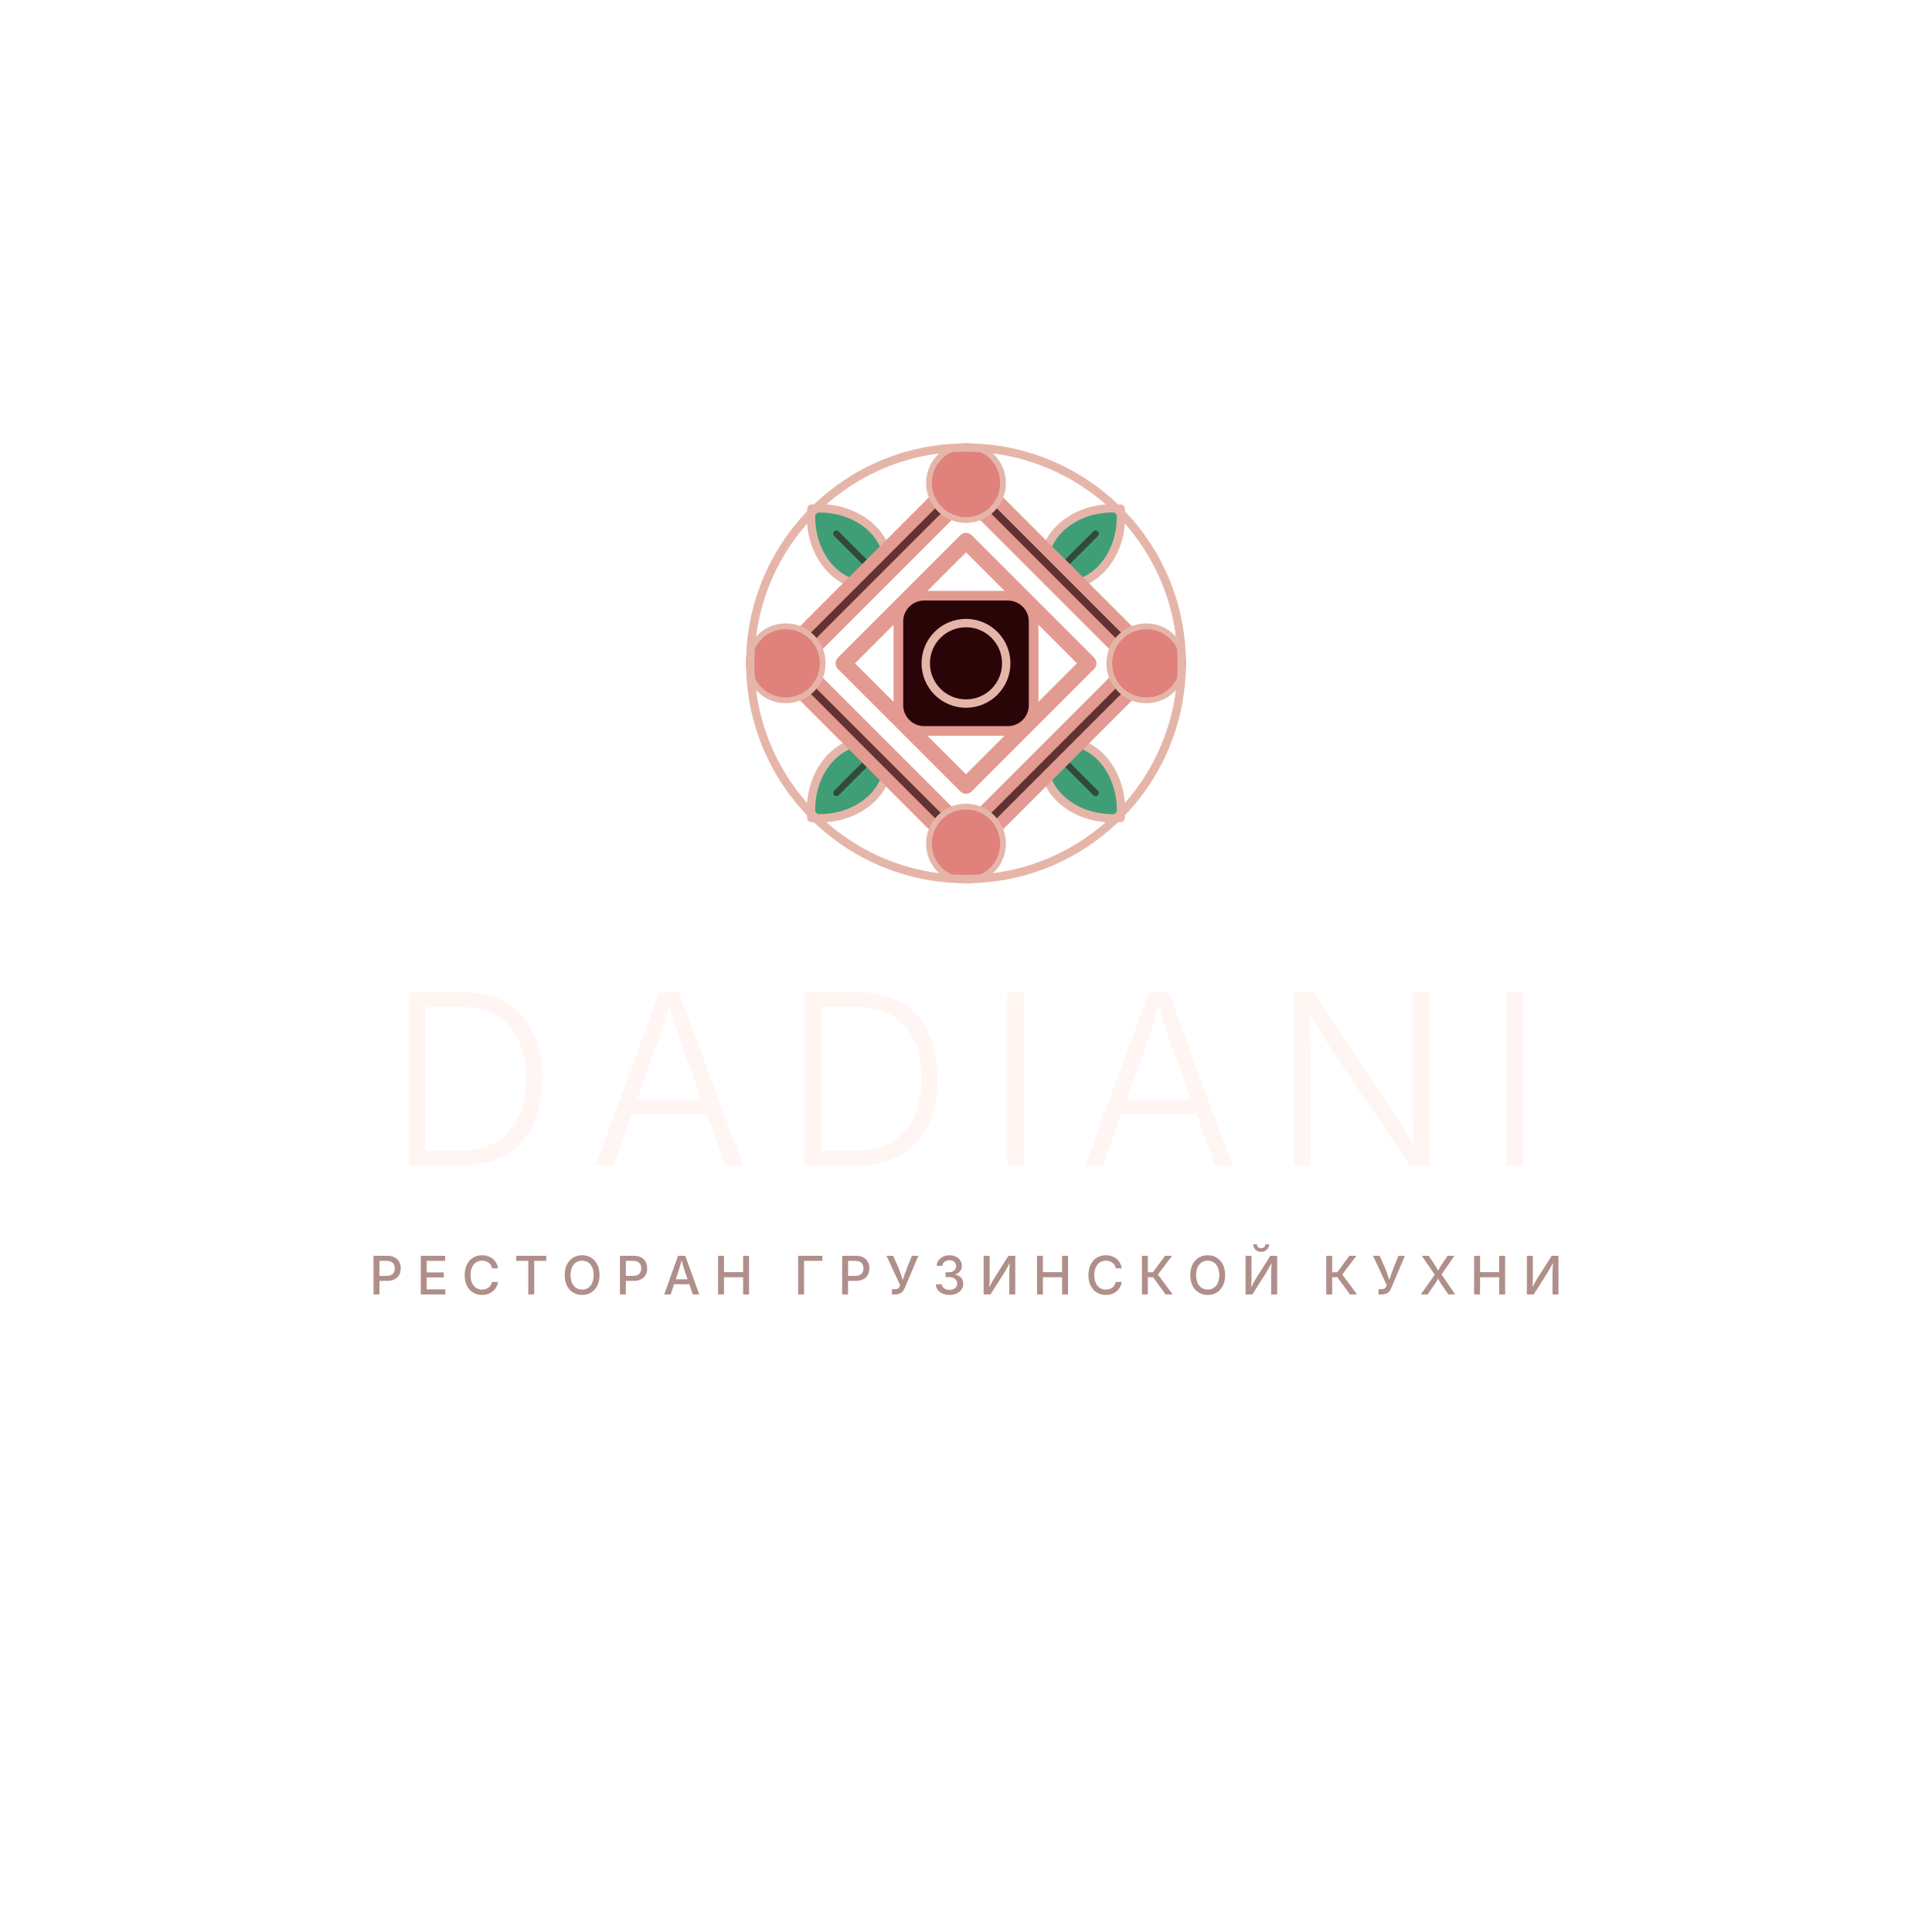
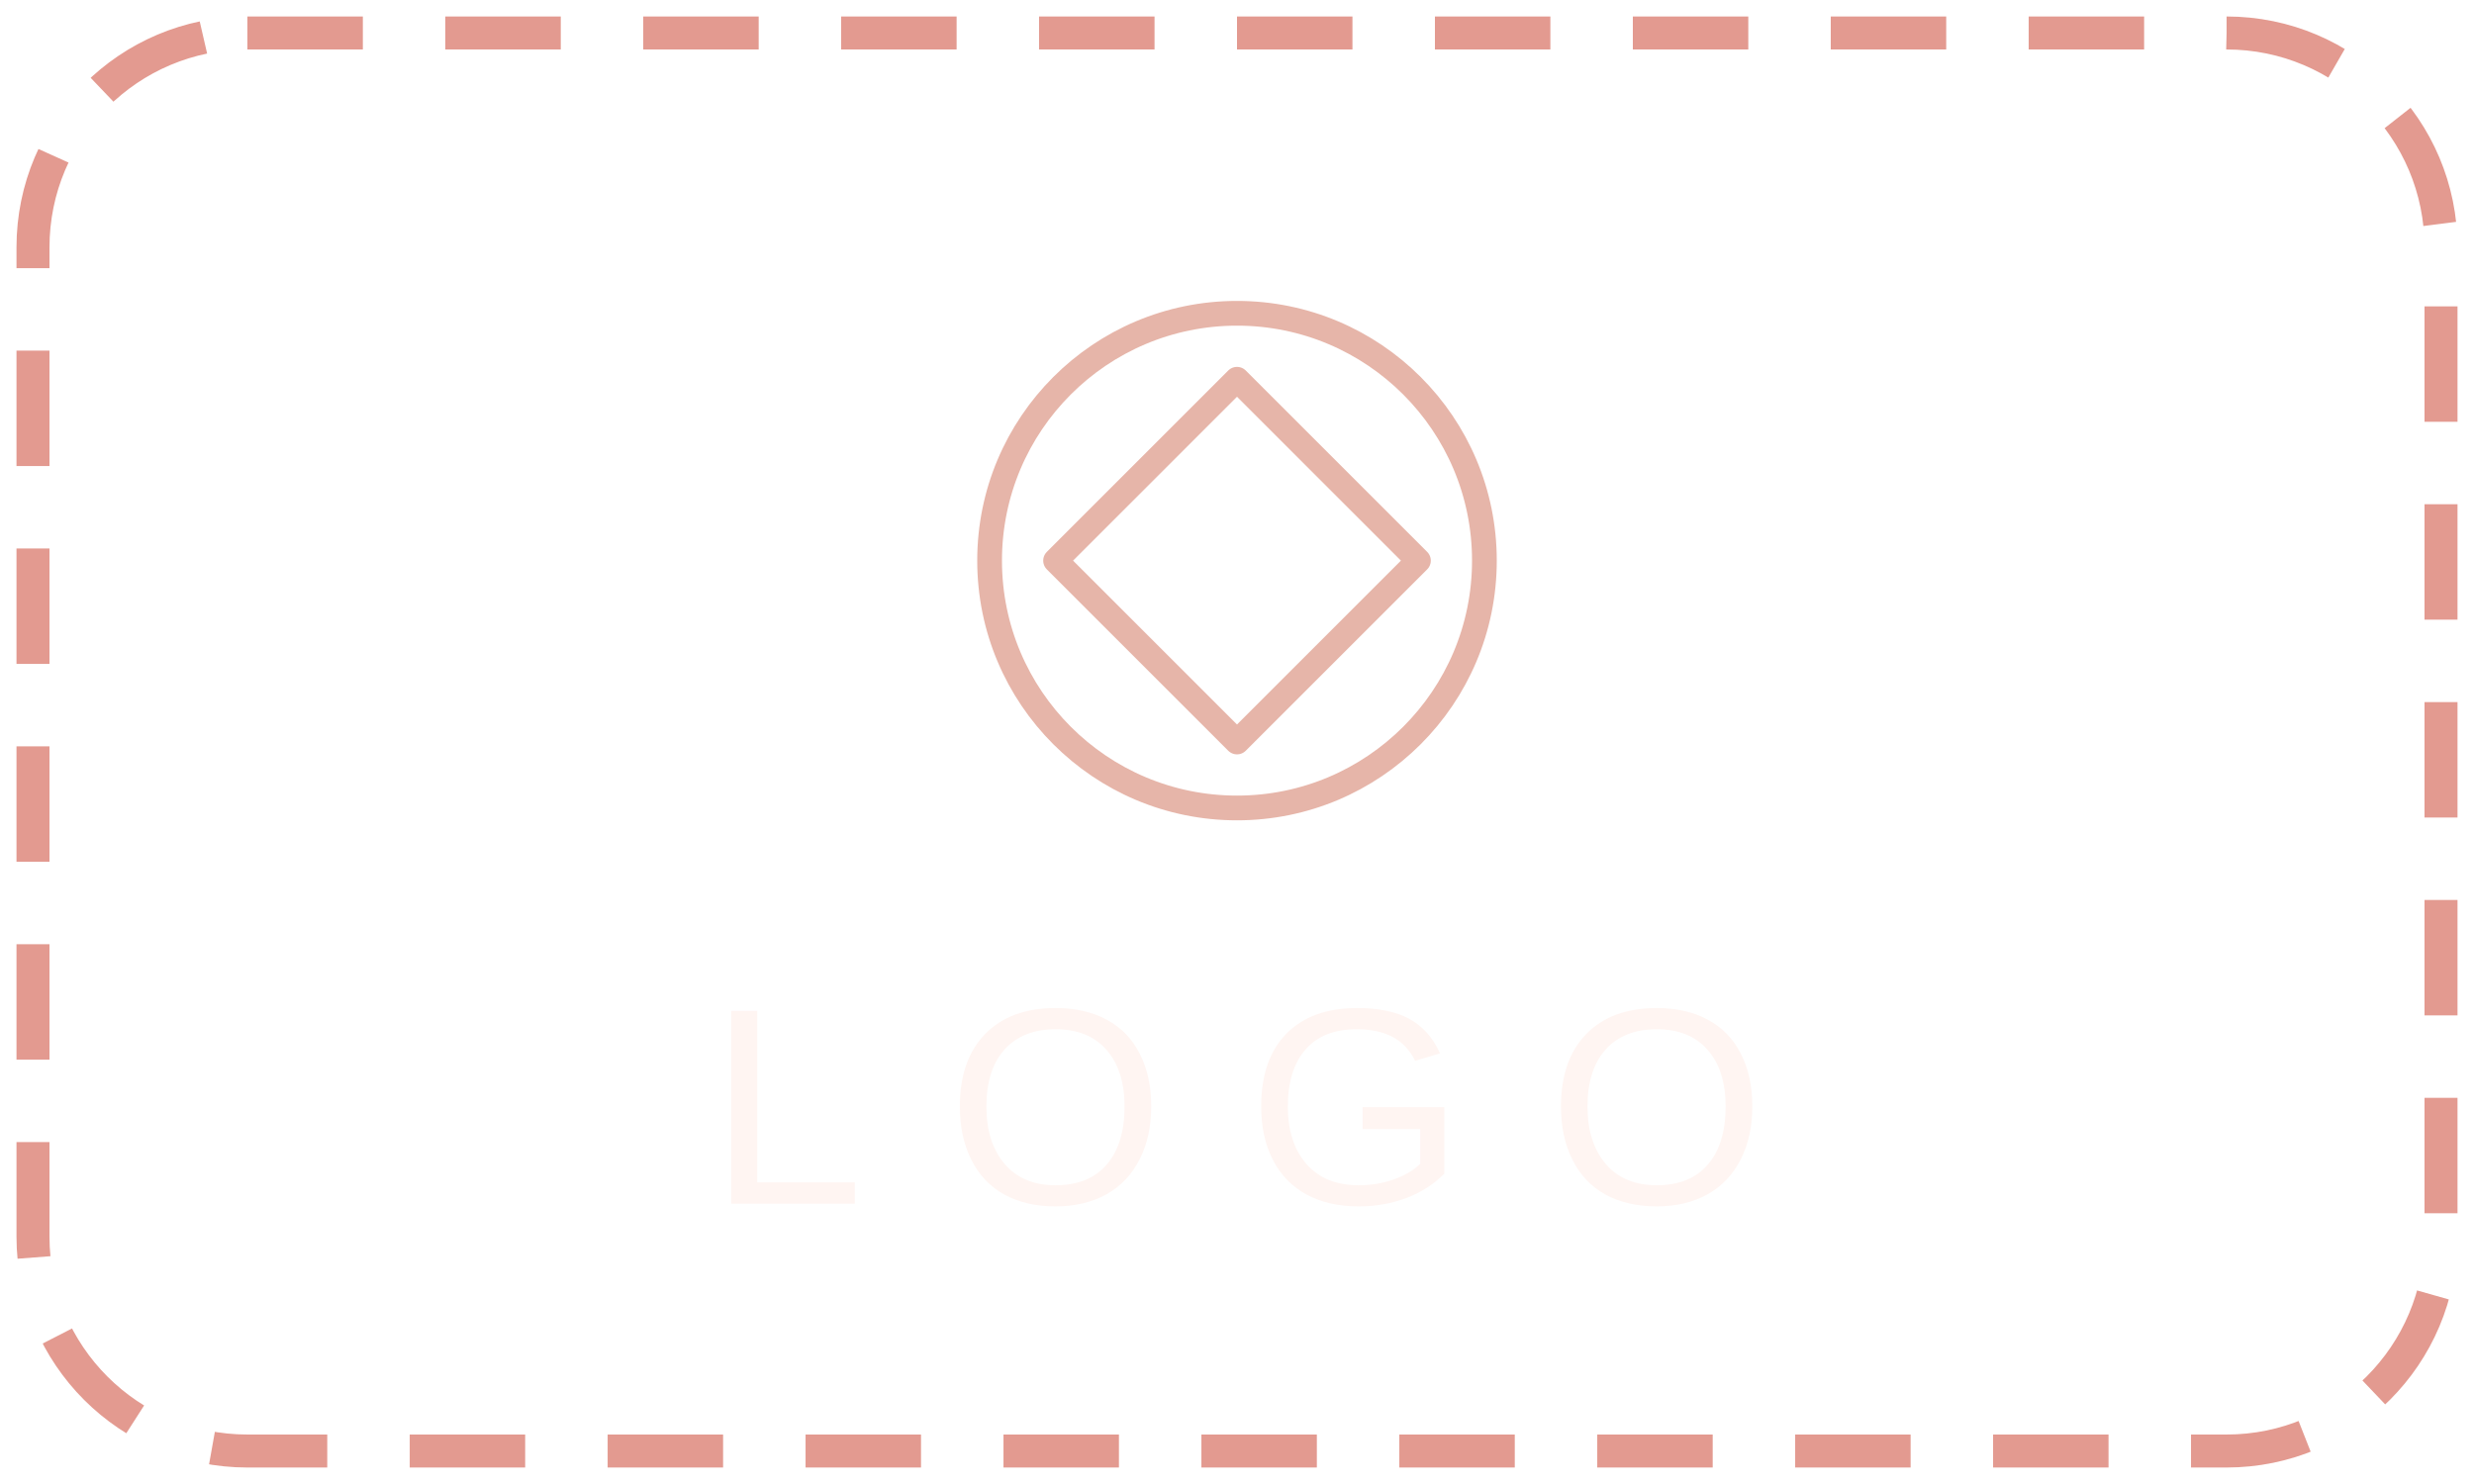
- <svg xmlns="http://www.w3.org/2000/svg" viewBox="0 0 600 600" width="600" height="600" role="img" aria-label="DADIANI — ресторан грузинской кухни">
-   <g transform="translate(300 206)">
-     <g transform="translate(36 -36) rotate(45)">
-       <path d="M0,-17 C12,-7 12,10 0,15 C-12,10 -12,-7 0,-17 Z" fill="#3F9E76" stroke="#E6B5A9" stroke-width="2.6" stroke-linejoin="round" />
-       <path d="M0,-6 L0,8" stroke="#2A0508" stroke-width="2" stroke-linecap="round" opacity=".55" />
-     </g>
-     <g transform="translate(36 36) rotate(135)">
-       <path d="M0,-17 C12,-7 12,10 0,15 C-12,10 -12,-7 0,-17 Z" fill="#3F9E76" stroke="#E6B5A9" stroke-width="2.6" stroke-linejoin="round" />
-       <path d="M0,-6 L0,8" stroke="#2A0508" stroke-width="2" stroke-linecap="round" opacity=".55" />
-     </g>
-     <g transform="translate(-36 36) rotate(225)">
-       <path d="M0,-17 C12,-7 12,10 0,15 C-12,10 -12,-7 0,-17 Z" fill="#3F9E76" stroke="#E6B5A9" stroke-width="2.6" stroke-linejoin="round" />
-       <path d="M0,-6 L0,8" stroke="#2A0508" stroke-width="2" stroke-linecap="round" opacity=".55" />
-     </g>
-     <g transform="translate(-36 -36) rotate(315)">
-       <path d="M0,-17 C12,-7 12,10 0,15 C-12,10 -12,-7 0,-17 Z" fill="#3F9E76" stroke="#E6B5A9" stroke-width="2.6" stroke-linejoin="round" />
-       <path d="M0,-6 L0,8" stroke="#2A0508" stroke-width="2" stroke-linecap="round" opacity=".55" />
-     </g>
-     <path d="M0,-56 L56,0 L0,56 L-56,0 Z" fill="none" stroke="#E39A90" stroke-width="10" stroke-linejoin="round" />
-     <path d="M0,-56 L56,0 L0,56 L-56,0 Z" fill="none" stroke="#2A0508" stroke-width="2.4" stroke-linejoin="round" opacity=".7" />
-     <path d="M0,-38 L38,0 L0,38 L-38,0 Z" fill="none" stroke="#E39A90" stroke-width="5" stroke-linejoin="round" />
-     <rect x="-21" y="-21" width="42" height="42" rx="8" fill="#2A0508" stroke="#E39A90" stroke-width="3" />
-     <circle r="12.5" fill="none" stroke="#E6B5A9" stroke-width="2.6" />
-     <circle r="4" fill="#2A0508" />
-     <g fill="#E0817B" stroke="#E6B5A9" stroke-width="1.8">
-       <circle cx="0" cy="-56" r="11.5" />
-       <circle cx="0" cy="56" r="11.5" />
-       <circle cx="-56" cy="0" r="11.5" />
-       <circle cx="56" cy="0" r="11.5" />
-     </g>
-     <circle r="67" fill="none" stroke="#E6B5A9" stroke-width="2.6" />
+ <svg xmlns="http://www.w3.org/2000/svg" width="300" height="180" viewBox="0 0 300 180">
+   <rect x="4" y="4" width="292" height="172" rx="26" fill="none" stroke="#E39A90" stroke-width="4" stroke-dasharray="14 10" />
+   <g fill="none" stroke="#E6B5A9" stroke-width="3" stroke-linejoin="round">
+     <circle cx="150" cy="68" r="30" />
+     <path d="M150,46 L172,68 L150,90 L128,68 Z" />
  </g>
-   <path d="M142.9 362C159.12 362 168.37 351.88 168.37 334.94C168.37 318.24 159.27 308.16 143.84 308.16H127V362ZM132.13 357.41V312.75H143.51C156.48 312.75 163.39 321.1 163.39 334.94C163.39 348.99 156.34 357.41 142.61 357.41Z M185.03 362H190.48L196.19 345.99H219.5L225.32 362H230.74L210.83 308.16H204.76ZM197.82 341.44 203.06 326.81C204.25 323.41 205.8 318.79 207.76 312.32C209.71 318.71 211.22 323.23 212.53 326.81L217.84 341.44Z M265.68 362C281.9 362 291.15 351.88 291.15 334.94C291.15 318.24 282.04 308.16 266.61 308.16H249.78V362ZM254.91 357.41V312.75H266.29C279.26 312.75 286.16 321.1 286.16 334.94C286.16 348.99 279.12 357.41 265.39 357.41Z M317.99 308.16H312.86V362H317.99Z M337.07 362H342.53L348.24 345.99H371.54L377.36 362H382.78L362.87 308.16H356.8ZM349.86 341.44 355.1 326.81C356.29 323.41 357.85 318.79 359.8 312.32C361.75 318.71 363.27 323.23 364.57 326.81L369.88 341.44Z M401.82 362H406.99V327.93C406.99 325.04 406.77 320.23 406.55 314.45C410.24 320.66 412.41 324.24 414.9 327.96L437.81 362H443.77V308.16H438.64V343.79C438.64 346.9 438.71 351.2 439 355.89C436.54 351.38 434.05 347.44 432.28 344.73L407.75 308.16H401.82Z M473 308.16H467.87V362H473Z" fill="#FFF5F2" />
-   <path d="M116 402H117.84V397.79H120.29C123.07 397.79 124.46 396.11 124.46 393.9C124.46 391.68 123.08 390 120.3 390H116ZM117.84 396.24V391.57H120.09C121.87 391.57 122.6 392.54 122.6 393.9C122.6 395.25 121.87 396.24 120.11 396.24Z M130.68 402H138.29V400.42H132.52V396.72H137.83V395.15H132.52V391.57H138.24V390H130.68Z M149.71 402.16C152.36 402.16 154.3 400.49 154.67 398.11H152.81C152.51 399.64 151.23 400.49 149.73 400.49C147.67 400.49 146.13 398.92 146.13 396.01C146.13 393.11 147.67 391.51 149.73 391.51C151.23 391.51 152.51 392.35 152.81 393.88H154.66C154.26 391.33 152.24 389.83 149.71 389.83C146.6 389.83 144.31 392.15 144.31 396.01C144.31 399.84 146.59 402.16 149.71 402.16Z M160.32 391.57H164.06V402H165.91V391.57H169.64V390H160.32Z M180.79 402.16C183.9 402.16 186.19 399.84 186.19 396.01C186.19 392.15 183.9 389.83 180.79 389.83C177.67 389.83 175.37 392.15 175.37 396.01C175.37 399.84 177.67 402.16 180.79 402.16ZM180.79 400.49C178.73 400.49 177.19 398.91 177.19 396.01C177.19 393.1 178.73 391.51 180.79 391.51C182.83 391.51 184.37 393.09 184.37 396.01C184.37 398.91 182.83 400.49 180.79 400.49Z M192.53 402H194.36V397.79H196.81C199.6 397.79 200.99 396.11 200.99 393.9C200.99 391.68 199.61 390 196.83 390H192.53ZM194.36 396.24V391.57H196.62C198.4 391.57 199.13 392.54 199.13 393.9C199.13 395.25 198.4 396.24 196.64 396.24Z M206.29 402H208.28L209.35 398.83H214.07L215.18 402H217.17L212.82 390H210.56ZM209.88 397.3 210.54 395.32C210.84 394.4 211.21 393.15 211.68 391.44C212.16 393.14 212.52 394.36 212.84 395.32L213.53 397.3Z M223 402H224.84V396.65H230.78V402H232.63V390H230.78V395.07H224.84V390H223Z  M255.38 390H247.87V402H249.71V391.57H255.38Z M261.54 402H263.38V397.79H265.83C268.61 397.79 270 396.11 270 393.9C270 391.68 268.62 390 265.84 390H261.54ZM263.38 396.24V391.57H265.63C267.41 391.57 268.14 392.54 268.14 393.9C268.14 395.25 267.41 396.24 265.65 396.24Z M277 402H277.96C279.78 402 280.47 401.19 281.02 399.91L285.21 390H283.19L281.84 393.37C281.18 394.99 280.74 396.35 280.35 397.54C279.97 396.28 279.58 394.97 278.87 393.37L277.37 390H275.3L279.54 399.08L279.35 399.58C279.14 400.15 278.69 400.37 277.89 400.37H277Z M294.9 402.16C297.35 402.16 299.15 400.69 299.15 398.7C299.15 397.2 298.25 396.1 296.64 395.85V395.76C297.9 395.43 298.71 394.46 298.71 393.11C298.71 391.34 297.26 389.83 294.94 389.83C292.72 389.83 290.96 391.18 290.9 393.12H292.67C292.71 392.03 293.75 391.37 294.91 391.37C296.13 391.37 296.93 392.11 296.93 393.21C296.93 394.35 296.01 395.11 294.69 395.11H293.66V396.61H294.69C296.34 396.61 297.29 397.45 297.29 398.64C297.29 399.8 296.28 400.58 294.88 400.58C293.59 400.58 292.58 399.92 292.51 398.86H290.65C290.71 400.82 292.45 402.16 294.9 402.16Z M315.3 402V390H313.19L308.67 397.14C308.3 397.74 307.76 398.65 307.22 399.8C307.31 398.64 307.34 397.52 307.34 396.83V390H305.48V402H307.61L311.66 395.61C312.25 394.67 312.71 393.84 313.58 392.23C313.51 393.73 313.44 394.97 313.44 395.59V402Z M322.06 402H323.89V396.65H329.84V402H331.69V390H329.84V395.07H323.89V390H322.06Z M343.42 402.16C346.08 402.16 348.01 400.49 348.38 398.11H346.53C346.22 399.64 344.94 400.49 343.44 400.49C341.39 400.49 339.84 398.92 339.84 396.01C339.84 393.11 341.38 391.51 343.44 391.51C344.94 391.51 346.22 392.35 346.53 393.88H348.37C347.97 391.33 345.95 389.83 343.42 389.83C340.32 389.83 338.02 392.15 338.02 396.01C338.02 399.84 340.31 402.16 343.42 402.16Z M354.63 402H356.47V396.66H358.1L362 402H364.2L359.6 395.82L364.01 390H361.8L358.06 395.1H356.47V390H354.63Z M375.07 402.16C378.18 402.16 380.48 399.84 380.48 396.01C380.48 392.15 378.18 389.83 375.07 389.83C371.96 389.83 369.65 392.15 369.65 396.01C369.65 399.84 371.96 402.16 375.07 402.16ZM375.07 400.49C373.01 400.49 371.47 398.91 371.47 396.01C371.47 393.1 373.01 391.51 375.07 391.51C377.12 391.51 378.66 393.09 378.66 396.01C378.66 398.91 377.12 400.49 375.07 400.49Z M396.63 402V390H394.52L390 397.14C389.63 397.74 389.09 398.65 388.55 399.8C388.64 398.64 388.67 397.52 388.67 396.83V390H386.81V402H388.94L392.99 395.61C393.58 394.67 394.04 393.84 394.91 392.23C394.84 393.73 394.77 394.97 394.77 395.59V402ZM391.66 388.78C393.06 388.78 394.15 387.74 394.15 386.43H392.96C392.96 387.14 392.41 387.65 391.66 387.65C390.91 387.65 390.35 387.14 390.35 386.43H389.17C389.17 387.75 390.26 388.78 391.66 388.78Z  M411.88 402H413.72V396.66H415.34L419.25 402H421.45L416.85 395.82L421.26 390H419.05L415.3 395.1H413.72V390H411.88Z M428.1 402H429.06C430.88 402 431.57 401.19 432.12 399.91L436.31 390H434.29L432.93 393.37C432.28 394.99 431.84 396.35 431.45 397.54C431.07 396.28 430.68 394.97 429.97 393.37L428.47 390H426.4L430.64 399.08L430.44 399.58C430.23 400.15 429.79 400.37 428.99 400.37H428.1Z M441.26 402H443.37L445.35 399.13C445.95 398.25 446.24 397.79 446.6 397.1C446.97 397.81 447.24 398.26 447.83 399.13L449.79 402H451.93L447.68 395.8L451.67 390H449.58L447.96 392.36C447.3 393.34 447 393.88 446.61 394.64C446.23 393.87 445.95 393.35 445.29 392.36L443.7 390H441.56L445.56 395.85Z M457.8 402H459.64V396.65H465.58V402H467.43V390H465.58V395.07H459.64V390H457.8Z M484 402V390H481.88L477.36 397.14C476.99 397.74 476.45 398.65 475.92 399.8C476.01 398.64 476.04 397.52 476.04 396.83V390H474.18V402H476.31L480.36 395.61C480.95 394.67 481.41 393.84 482.28 392.23C482.2 393.73 482.14 394.97 482.14 395.59V402Z" fill="#B08F8A" />
+   <text x="150" y="146" fill="#FFF5F2" font-family="Raleway, Arial, Helvetica, sans-serif" font-size="34" font-weight="300" letter-spacing="10" text-anchor="middle">LOGO</text>
</svg>
